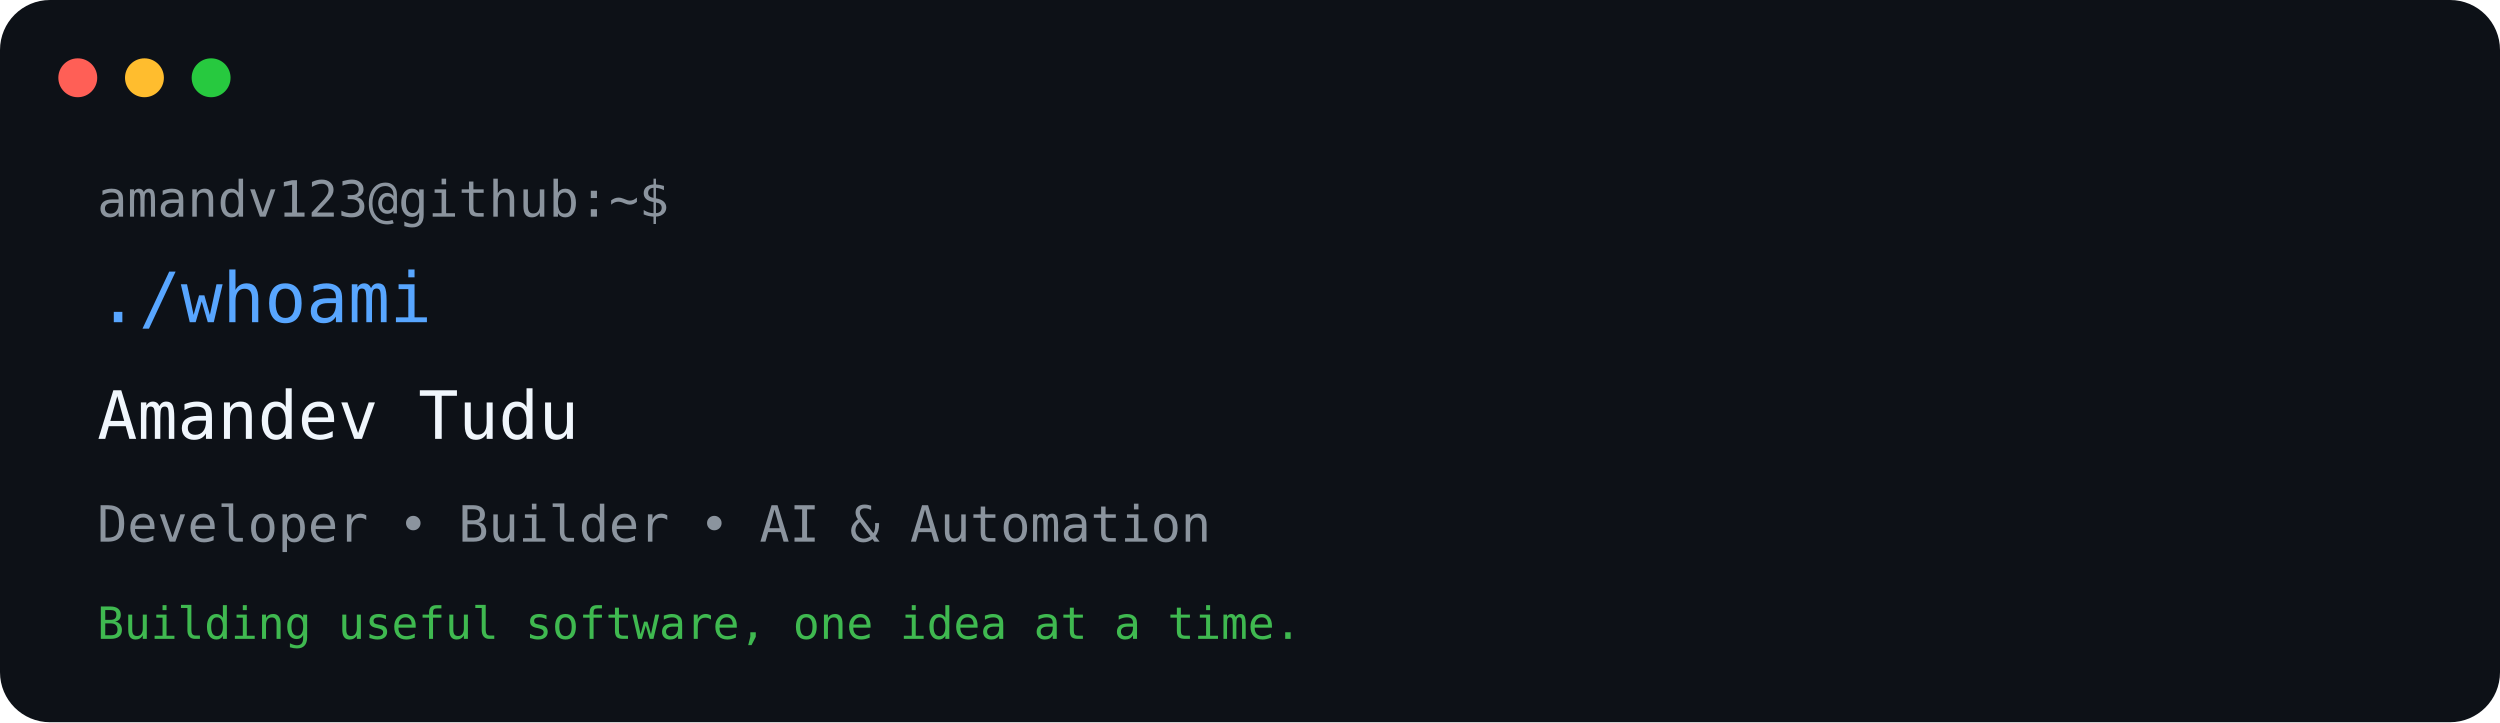
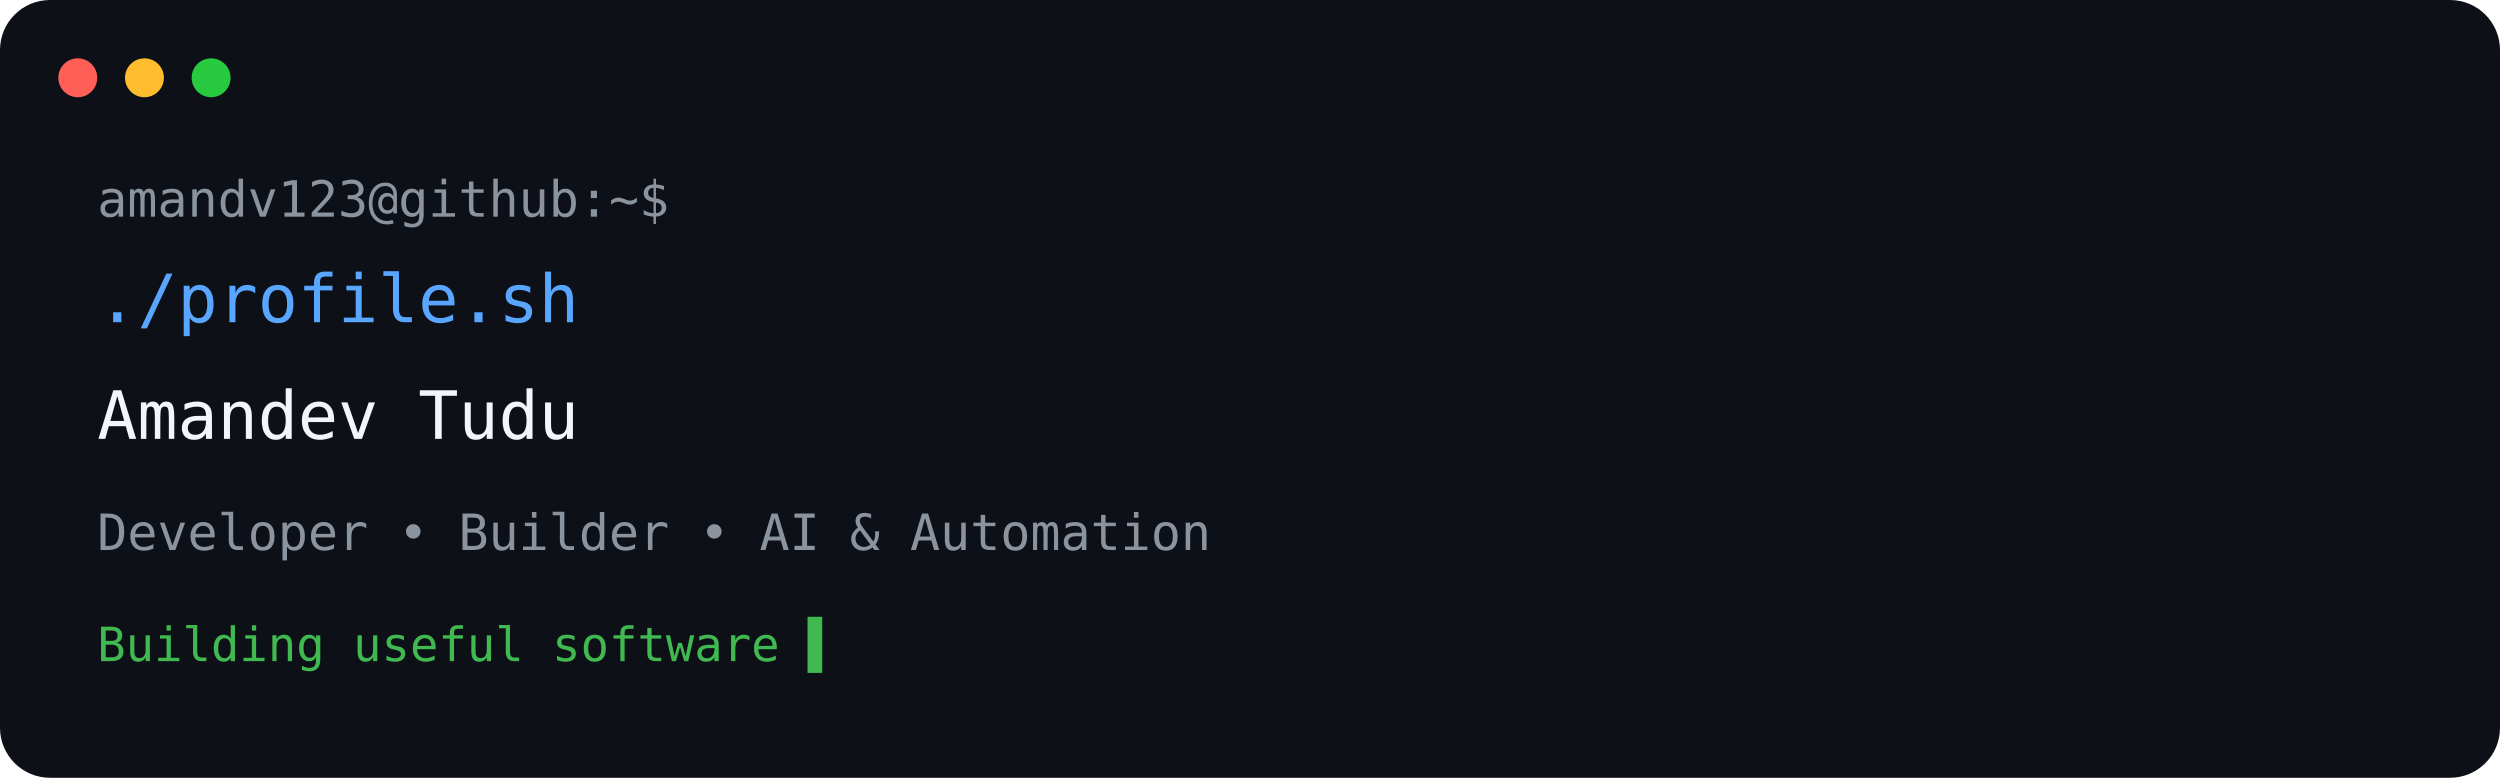
- <svg xmlns="http://www.w3.org/2000/svg" width="900" height="260" viewBox="0 0 900 260">
-   <rect width="900" height="260" rx="18" fill="#0d1117" />
+ <svg xmlns="http://www.w3.org/2000/svg" width="900" height="280" viewBox="0 0 900 280">
+   <rect width="900" height="280" rx="18" fill="#0d1117" />
  <circle cx="28" cy="28" r="7" fill="#ff5f56" />
  <circle cx="52" cy="28" r="7" fill="#ffbd2e" />
  <circle cx="76" cy="28" r="7" fill="#27c93f" />
  <text x="35" y="78" fill="#8b949e" font-family="monospace" font-size="18">amandv123@github:~$</text>
-   <text x="35" y="116" fill="#58a6ff" font-family="monospace" font-size="25">./whoami</text>
+   <text x="35" y="116" fill="#58a6ff" font-family="monospace" font-size="24">./profile.sh</text>
  <text x="35" y="158" fill="#f0f6fc" font-family="monospace" font-size="24">Amandev Tudu</text>
-   <text x="35" y="195" fill="#8b949e" font-family="monospace" font-size="18">Developer • Builder • AI &amp; Automation</text>
-   <text x="35" y="230" fill="#3fb950" font-family="monospace" font-size="16">Building useful software, one idea at a time.</text>
+   <text x="35" y="198" fill="#8b949e" font-family="monospace" font-size="18">Developer • Builder • AI &amp; Automation</text>
+   <text x="35" y="238" fill="#3fb950" font-family="monospace" font-size="17">Building useful software <tspan>▌</tspan>
+     <animate attributeName="opacity" values="1;0;1" dur="1s" repeatCount="indefinite" />
+   </text>
</svg>
